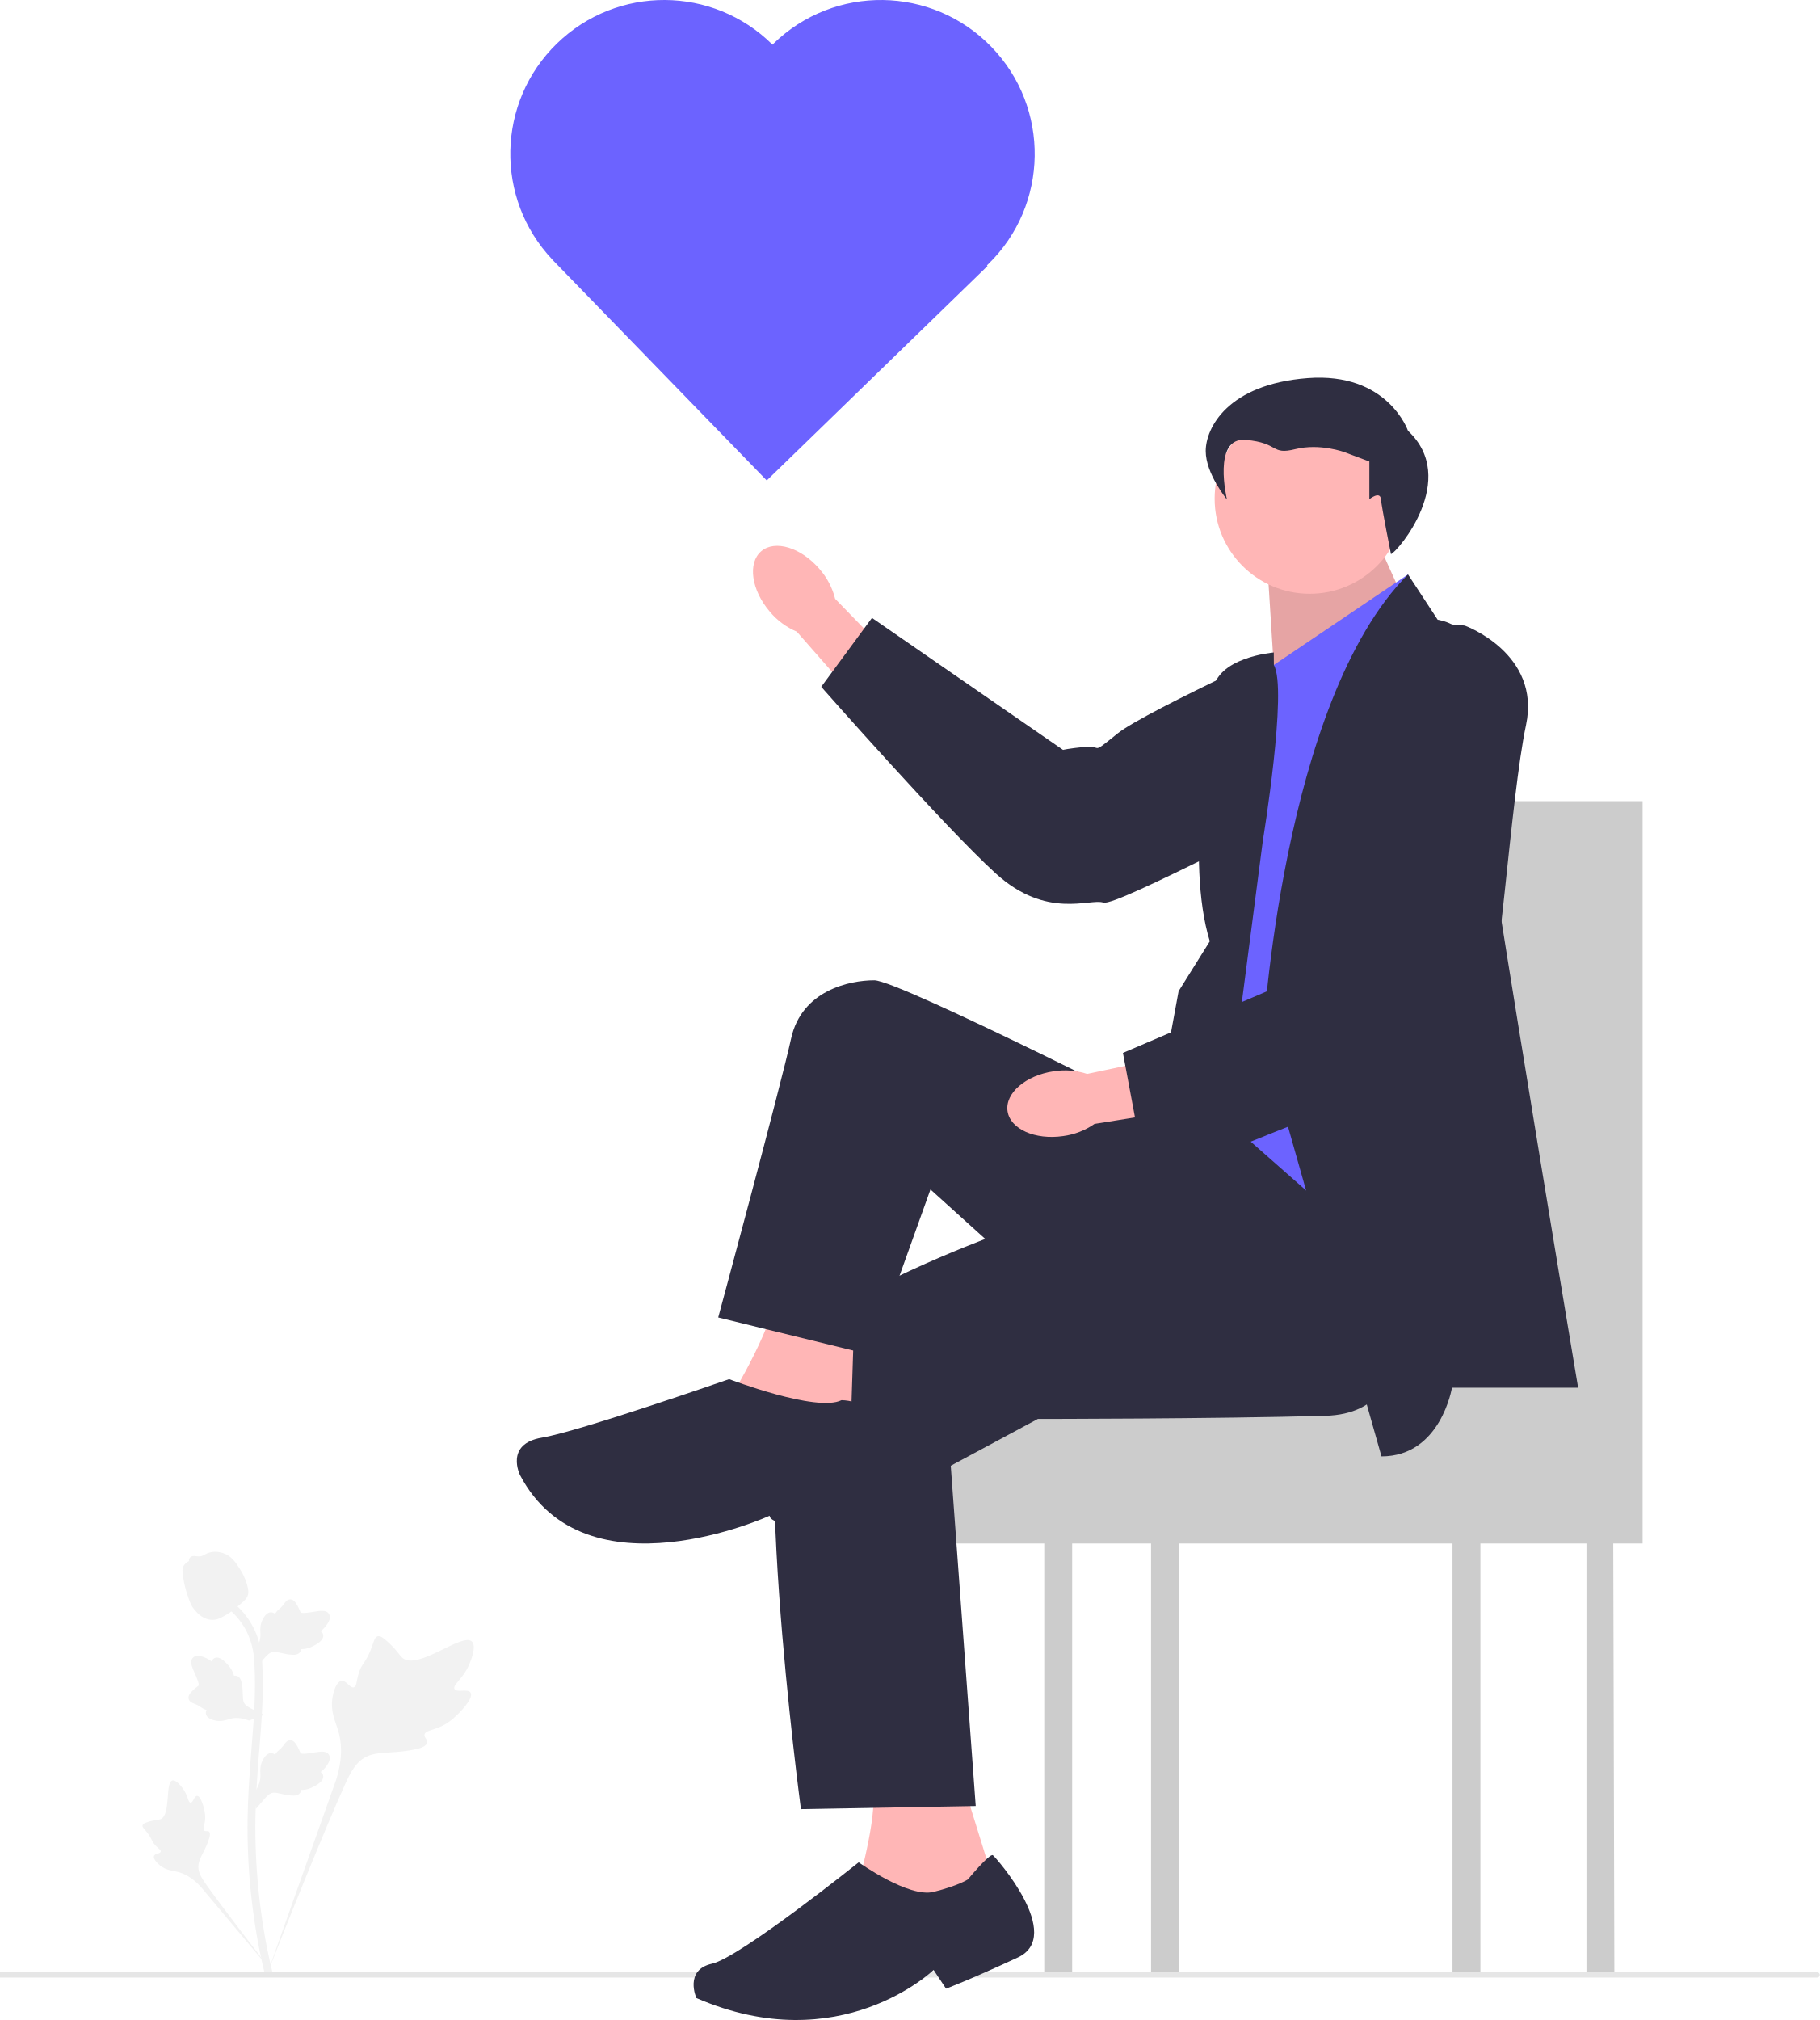
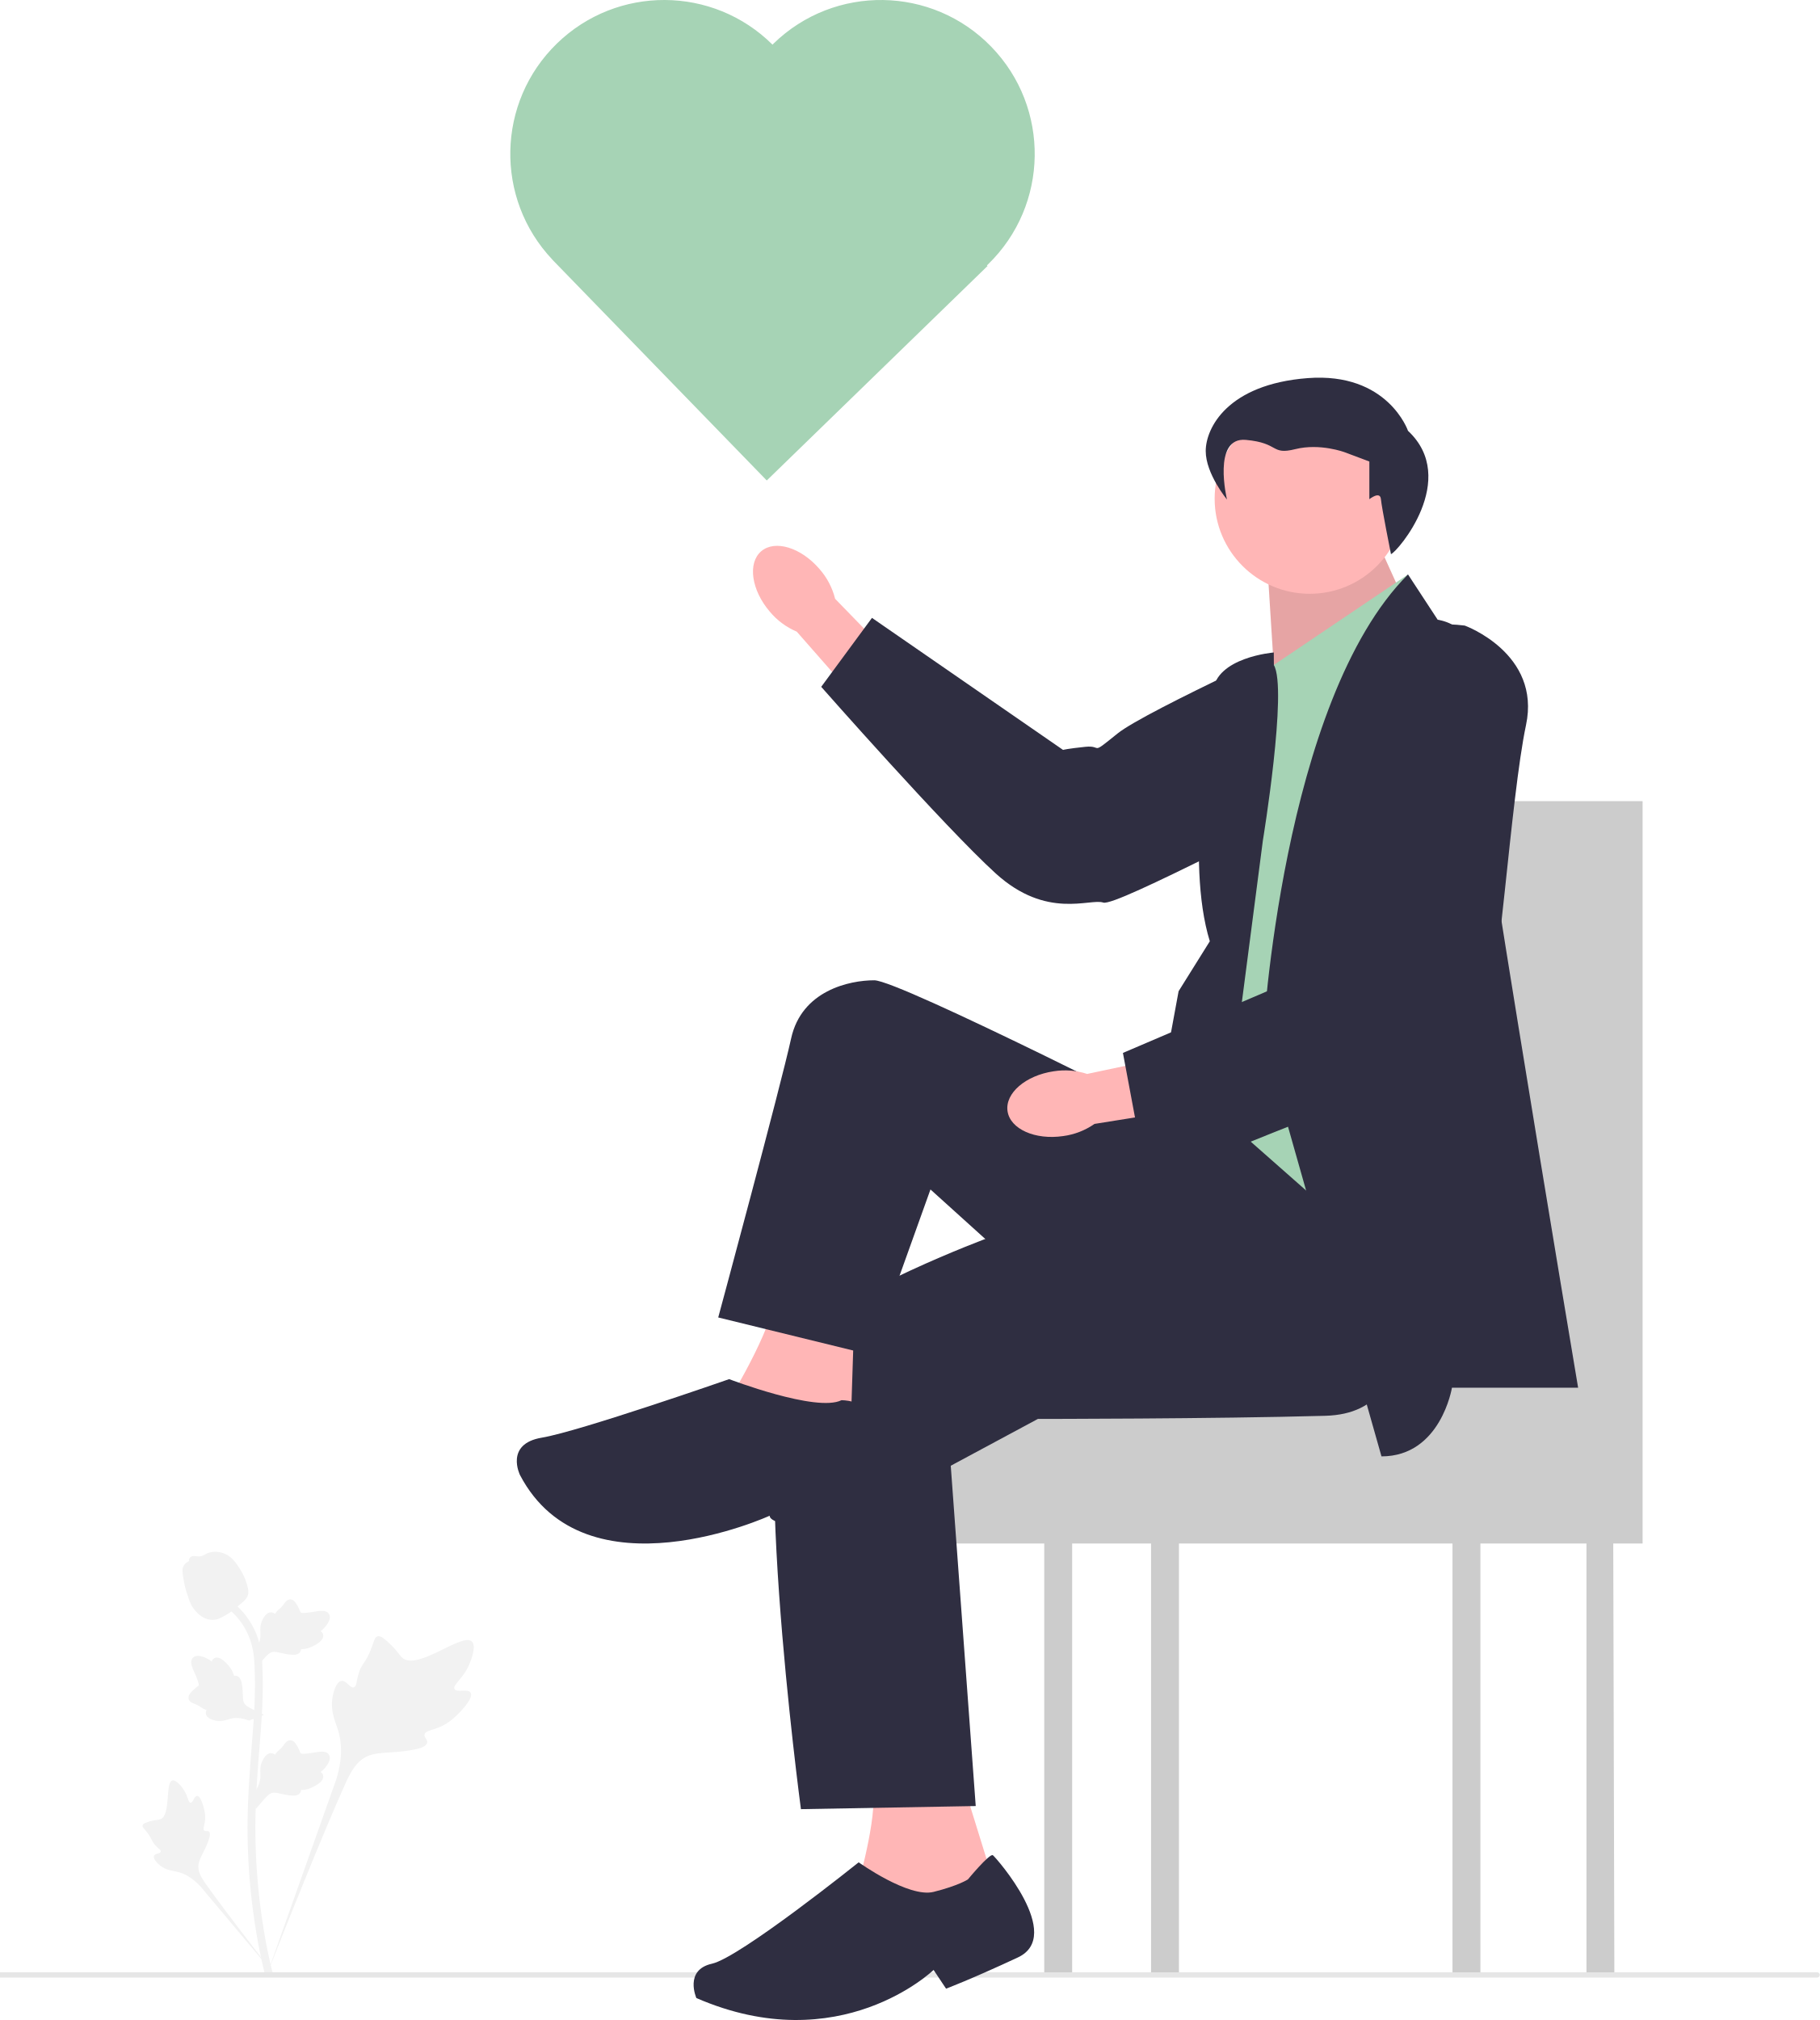
<svg xmlns="http://www.w3.org/2000/svg" width="583.04" height="647.035" viewBox="0 0 583.04 647.035" role="img" artist="Katerina Limpitsouni" source="https://undraw.co/">
  <path d="M466.218,256.626v30.311c-3.776,7.305-7.481,16.798-11.107,28.688,0,0,5.556,18.55,11.107,40.964v64.11h-138.665l-9.632,13.662h-26.401v60.05h43.046v138.218h8.942v-138.218h25.278v138.218h8.942v-138.218h87.633v138.218h8.942v-138.218h33.98v138.218h8.942l-.357-138.218h9.4v-237.784h-60.05Z" fill="#ccc" />
  <g>
    <path d="M150.784,542.202c-.844-1.424-4.497,.101-5.168-1.191-.669-1.287,2.724-3.249,4.663-7.73,.35-.808,2.553-5.9,.922-7.472-3.092-2.978-17.24,9.313-22.191,5.29-1.087-.883-1.846-2.645-5.134-5.506-1.308-1.138-2.099-1.652-2.865-1.461-1.086,.271-1.172,1.725-2.337,4.584-1.747,4.287-2.78,4.028-3.798,7.449-.756,2.539-.583,4.016-1.472,4.303-1.258,.407-2.416-2.286-4.011-2.045-1.627,.246-2.611,3.382-2.922,5.73-.583,4.406,1.035,7.313,1.932,10.371,.975,3.322,1.553,8.375-.698,15.528l-22.277,62.766c4.918-12.879,19.158-48.185,25.142-61.305,1.727-3.787,3.635-7.629,7.551-9.145,3.77-1.46,8.949-.588,15.55-2.179,.771-.186,2.911-.73,3.18-1.988,.223-1.04-1.036-1.621-.842-2.596,.259-1.307,2.734-1.323,5.775-2.831,2.144-1.063,3.48-2.328,4.629-3.415,.346-.328,5.495-5.262,4.371-7.157h-0l0,0Z" fill="#f2f2f2" />
    <path d="M63.139,575.245c-.942,.004-1.248,2.236-2.076,2.193-.825-.043-.808-2.275-2.448-4.519-.296-.405-2.159-2.955-3.401-2.608-2.354,.658-.404,11.148-3.806,12.418-.747,.279-1.831,.143-4.184,.931-.936,.314-1.417,.554-1.544,.985-.18,.611,.508,1.073,1.575,2.47,1.6,2.094,1.175,2.527,2.56,4.013,1.028,1.104,1.803,1.445,1.687,1.964-.163,.735-1.819,.526-2.161,1.379-.349,.87,.907,2.257,1.969,3.087,1.994,1.558,3.888,1.602,5.647,2.044,1.912,.48,4.559,1.654,7.42,4.823l24.378,29.044c-4.902-6.13-18.122-23.306-22.835-30.029-1.361-1.941-2.696-3.985-2.31-6.345,.371-2.272,2.293-4.562,3.417-8.261,.131-.432,.481-1.639-.058-2.134-.446-.409-1.095,.041-1.517-.335-.567-.504,.14-1.724,.277-3.651,.097-1.359-.138-2.38-.341-3.258-.061-.265-.997-4.215-2.251-4.21v0s-0,0-0,0Z" fill="#f2f2f2" />
    <path d="M81.939,579.465l-.568-5.068,.259-.384c1.2-1.777,1.812-3.512,1.819-5.159,.001-.262-.011-.524-.023-.79-.049-1.057-.11-2.371,.575-3.903,.384-.854,1.463-2.831,3.086-2.587,.437,.061,.767,.262,1.018,.497,.037-.059,.075-.117,.115-.181,.505-.771,.905-1.101,1.291-1.419,.296-.245,.602-.497,1.082-1.094,.21-.262,.374-.492,.513-.685,.42-.585,.968-1.282,1.935-1.27,1.033,.049,1.574,.903,1.932,1.468,.64,1.008,.93,1.735,1.122,2.217,.07,.176,.149,.374,.19,.436,.333,.489,3.038,.032,4.057-.135,2.289-.382,4.27-.712,5.087,.732,.585,1.033,.151,2.398-1.33,4.168-.461,.551-.952,.969-1.388,1.297,.361,.215,.684,.546,.815,1.065h0c.308,1.229-.748,2.459-3.137,3.663-.593,.301-1.392,.702-2.512,.896-.527,.091-1.002,.113-1.408,.125-.009,.235-.064,.489-.207,.751-.42,.771-1.293,1.138-2.61,1.05-1.449-.076-2.642-.352-3.694-.595-.919-.21-1.711-.389-2.332-.347-1.153,.093-2.041,1.016-3.083,2.212l-2.603,3.042h-0l-0-0Z" fill="#f2f2f2" />
    <path d="M84.572,549.289l-4.758,1.835-.437-.153c-2.023-.71-3.857-.862-5.452-.451-.254,.065-.504,.143-.759,.223-1.01,.315-2.266,.708-3.922,.434-.924-.155-3.11-.697-3.285-2.329-.052-.438,.059-.809,.222-1.111-.066-.021-.133-.042-.204-.065-.874-.293-1.295-.597-1.7-.889-.312-.224-.633-.456-1.332-.769-.307-.137-.571-.237-.793-.322-.672-.258-1.486-.611-1.719-1.549-.215-1.011,.474-1.751,.93-2.241,.813-.875,1.442-1.34,1.86-1.648,.153-.112,.324-.239,.373-.294,.389-.446-.74-2.947-1.159-3.891-.95-2.118-1.772-3.95-.582-5.106,.851-.828,2.282-.754,4.369,.229,.65,.307,1.179,.675,1.607,1.013,.117-.404,.354-.8,.823-1.058h0c1.11-.61,2.569,.099,4.339,2.105,.442,.498,1.033,1.169,1.504,2.203,.221,.487,.363,.941,.478,1.331,.229-.051,.49-.063,.779,.009,.852,.21,1.429,.962,1.678,2.258,.294,1.421,.329,2.645,.362,3.724,.03,.942,.058,1.753,.255,2.344,.382,1.091,1.5,1.717,2.922,2.422l3.603,1.746h-0s0,0,0,0Z" fill="#f2f2f2" />
    <path d="M81.939,534.358l-.568-5.068,.259-.384c1.2-1.777,1.812-3.512,1.819-5.159,.001-.262-.011-.524-.023-.79-.049-1.057-.11-2.371,.575-3.903,.384-.854,1.463-2.831,3.086-2.587,.437,.061,.767,.262,1.018,.497,.037-.059,.075-.117,.115-.181,.505-.771,.905-1.101,1.291-1.419,.296-.245,.602-.497,1.082-1.094,.21-.262,.374-.492,.513-.685,.42-.585,.968-1.282,1.935-1.27,1.033,.049,1.574,.903,1.932,1.468,.64,1.008,.93,1.735,1.122,2.217,.07,.176,.149,.374,.19,.436,.333,.489,3.038,.032,4.057-.135,2.289-.382,4.27-.712,5.087,.732,.585,1.033,.151,2.398-1.33,4.168-.461,.551-.952,.969-1.388,1.297,.361,.215,.684,.546,.815,1.065h0c.308,1.229-.748,2.459-3.137,3.663-.593,.301-1.392,.702-2.512,.896-.527,.091-1.002,.113-1.408,.125-.009,.235-.064,.489-.207,.751-.42,.771-1.293,1.138-2.61,1.05-1.449-.076-2.642-.352-3.694-.595-.919-.21-1.711-.389-2.332-.347-1.153,.093-2.041,1.016-3.083,2.212l-2.603,3.042h-0l-0-0Z" fill="#f2f2f2" />
    <path d="M87.124,632.736l-1.062-.666-.257-1.226,.257,1.226-1.238,.142c-.02-.115-.087-.379-.188-.793-.554-2.266-2.244-9.162-3.654-20.023-.984-7.581-1.541-15.376-1.656-23.17-.115-7.807,.255-13.717,.551-18.467,.224-3.583,.496-6.994,.762-10.317,.71-8.878,1.379-17.265,.881-26.55-.11-2.073-.341-6.387-2.862-10.978-1.462-2.663-3.476-5.027-5.987-7.024l1.561-1.963c2.771,2.207,5,4.826,6.623,7.782,2.795,5.09,3.047,9.791,3.168,12.05,.507,9.449-.17,17.916-.887,26.88-.264,3.311-.536,6.708-.759,10.276-.294,4.706-.66,10.565-.546,18.271,.113,7.701,.663,15.4,1.634,22.886,1.392,10.724,3.058,17.517,3.605,19.749,.291,1.192,.352,1.441,.054,1.914h0Z" fill="#f2f2f2" />
    <path d="M68.075,518.872c-.103,0-.207-.002-.312-.01-2.134-.115-4.11-1.392-5.875-3.796-.827-1.131-1.251-2.42-2.095-4.992-.131-.396-.767-2.408-1.154-5.176-.253-1.808-.221-2.565,.137-3.233,.398-.744,1.041-1.263,1.766-1.613-.032-.24-.006-.487,.098-.739,.427-1.045,1.563-.908,2.177-.842,.311,.039,.699,.091,1.117,.069,.658-.032,1.012-.228,1.548-.521,.513-.281,1.15-.631,2.096-.825,1.865-.389,3.427,.14,3.942,.313,2.71,.903,4.046,3.01,5.593,5.45,.308,.489,1.367,2.271,2.065,4.713,.504,1.762,.433,2.545,.281,3.128-.308,1.197-1.036,1.882-2.885,3.394-1.931,1.583-2.9,2.376-3.732,2.858-1.937,1.118-3.153,1.821-4.768,1.821h0Z" fill="#f2f2f2" />
  </g>
  <path d="M583.04,632.596h0c0,.464-.376,.84-.84,.84H0v-1.68H582.2c.464,0,.84,.376,.84,.84Z" fill="#e6e6e6" />
  <g>
    <g>
      <path id="uuid-ab5b4137-23bf-44b0-b8fd-0caecc79ac33-88" d="M262.566,182.277c-5.918-6.915-14.284-9.466-18.684-5.699-4.4,3.767-3.168,12.425,2.753,19.342,2.327,2.795,5.291,4.993,8.641,6.408l25.447,28.982,13.346-12.231-26.503-27.273c-.882-3.53-2.596-6.798-5-9.529Z" fill="#ffb6b6" />
      <path d="M453.566,217.619s5.566,25.476-16.525,33.599c-22.091,8.123-79.337,39.314-83.575,37.885-4.238-1.429-18.101,5.549-34.463-9.338-16.362-14.886-55.892-59.766-55.892-59.766l16.26-22.083,61.219,42.291s1.309-.389,7.113-.99,1.265,3.059,10.342-4.262,67.013-33.56,67.013-33.56c0,0,17.001-8.424,28.509,16.224l-0-0v0Z" fill="#2f2e41" />
    </g>
    <path d="M309.111,573l9,29-25,17-18-16s7-25,4-31l30,1Z" fill="#ffb6b6" />
    <polygon points="436.111 162 450.449 193.63 408.496 219.709 406.111 182 436.111 162" fill="#ffb6b6" />
    <polygon points="436.111 162 450.449 193.63 408.496 219.709 406.111 182 436.111 162" isolation="isolate" opacity=".1" />
    <circle cx="419.623" cy="159.734" r="30.464" fill="#ffb6b6" />
-     <path d="M408.111,213l43-29-7,245s-35.5-61.5-62.5-64.5c0,0,3-7,5-11s5-24,5-24l14-108,2.5-8.5v0Z" fill="#6c63ff" />
+     <path d="M408.111,213l43-29-7,245s-35.5-61.5-62.5-64.5c0,0,3-7,5-11s5-24,5-24l14-108,2.5-8.5v0Z" fill="#a6d3b5" />
    <path d="M442.611,466.5l-38-134s6-108,46.5-148.5l9.5,14.5s9.394,1.394,7.697,7.697c-1.697,6.303,37.303,238.303,37.303,238.303h-40.421s-3.579,22-22.579,22Z" fill="#2f2e41" />
    <path d="M408.111,213v-4s-18.5,1.5-19.5,12.5-9,54-1,80l-10,16-7,38,22,6,12-92.28s8-48.72,3.5-56.22v0Z" fill="#2f2e41" />
    <path d="M443.611,403.5s17,49-19,50-92.083,1-92.083,1l-27.917,15,8,109-56,1s-18-134-2-150,62-33,62-33l53-27,14.906-18.094,59.094,52.094Z" fill="#2f2e41" />
    <path d="M445.651,177.5c2.124-.755,22.01-24.06,5.46-39.5,0,0-6.449-18.861-32.167-16.883s-32.643,16.045-32.643,23.355,6.81,15.528,6.81,15.528c0,0-4.832-20.089,6.049-19.099,10.881,.989,7.913,4.946,15.827,2.968,7.913-1.978,15.827,.989,15.827,.989l7.913,2.968v12.069s3.45-2.769,3.704,0,3.221,17.607,3.221,17.607Z" fill="#2f2e41" />
    <path d="M273.611,424.5l-1,31-39-7s16.746-27.559,14.373-35.28l25.627,11.28Z" fill="#ffb6b6" />
    <path d="M269.611,448.5s7,0,7,4,11,35-10,36-20-3-20-3c0,0-59,27-80-13,0,0-5-10,7-12s60-18.744,60-18.744c0,0,28,10.744,36,6.744Z" fill="#2f2e41" />
    <path d="M310.111,602s7-8.48,8-7.74c1,.74,23,25.74,8,32.74s-23,10-23,10l-4-6s-30,29-76,9c0,0-4-9,5-11s47-32.472,47-32.472c0,0,16,11.472,24,9.472s11-4,11-4Z" fill="#2f2e41" />
    <path d="M381.611,361.5s-93.5-47.5-101.5-47.5-23.291,3.291-26.646,18.646c-3.354,15.354-23.354,89.354-23.354,89.354l49,12,19-53,31,28,52.5-31.307v-16.193Z" fill="#2f2e41" />
    <g>
      <path id="uuid-9122ce6e-50cf-4901-97fd-d5a56bf7c6b1-89" d="M337.584,343.15c-9.005,1.322-15.623,7.04-14.781,12.771s8.824,9.304,17.833,7.98c3.606-.479,7.044-1.815,10.028-3.896l38.086-6.082-3.235-17.812-37.202,7.887c-3.457-1.136-7.136-1.426-10.728-.848Z" fill="#ffb6b6" />
      <path d="M469.294,200.384s24.522,8.87,19.62,31.891-9.025,88.083-12.493,90.906-4.953,18.273-26.27,24.182c-21.317,5.909-82.487,32.066-82.487,32.066l-7.89-42.161,68.413-29.255s.369-1.315,2.953-6.546,3.262,.561,1.906-11.022c-1.356-11.583,7.324-74.588,7.324-74.588,0,0,1.934-18.875,28.923-15.474l-0,0Z" fill="#2f2e41" />
    </g>
-     <path d="M247.862,13.936h0c-.123,.12-.237,.246-.36,.367-19.071-18.925-49.785-19.091-69.06-.375h0c-19.344,18.79-19.997,49.637-1.467,69.23l-.012,.012,.461,.475h0l68.238,70.259,70.734-68.699-.197-.202c.119-.113,.243-.218,.36-.333h0c19.533-18.971,19.988-50.184,1.018-69.717h0c-18.971-19.533-50.184-19.988-69.716-1.018,0,0-0,0-0,0Z" fill="#6c63ff" />
+     <path d="M247.862,13.936h0c-.123,.12-.237,.246-.36,.367-19.071-18.925-49.785-19.091-69.06-.375h0c-19.344,18.79-19.997,49.637-1.467,69.23l-.012,.012,.461,.475h0l68.238,70.259,70.734-68.699-.197-.202c.119-.113,.243-.218,.36-.333h0c19.533-18.971,19.988-50.184,1.018-69.717h0c-18.971-19.533-50.184-19.988-69.716-1.018,0,0-0,0-0,0Z" fill="#a6d3b5" />
  </g>
</svg>
